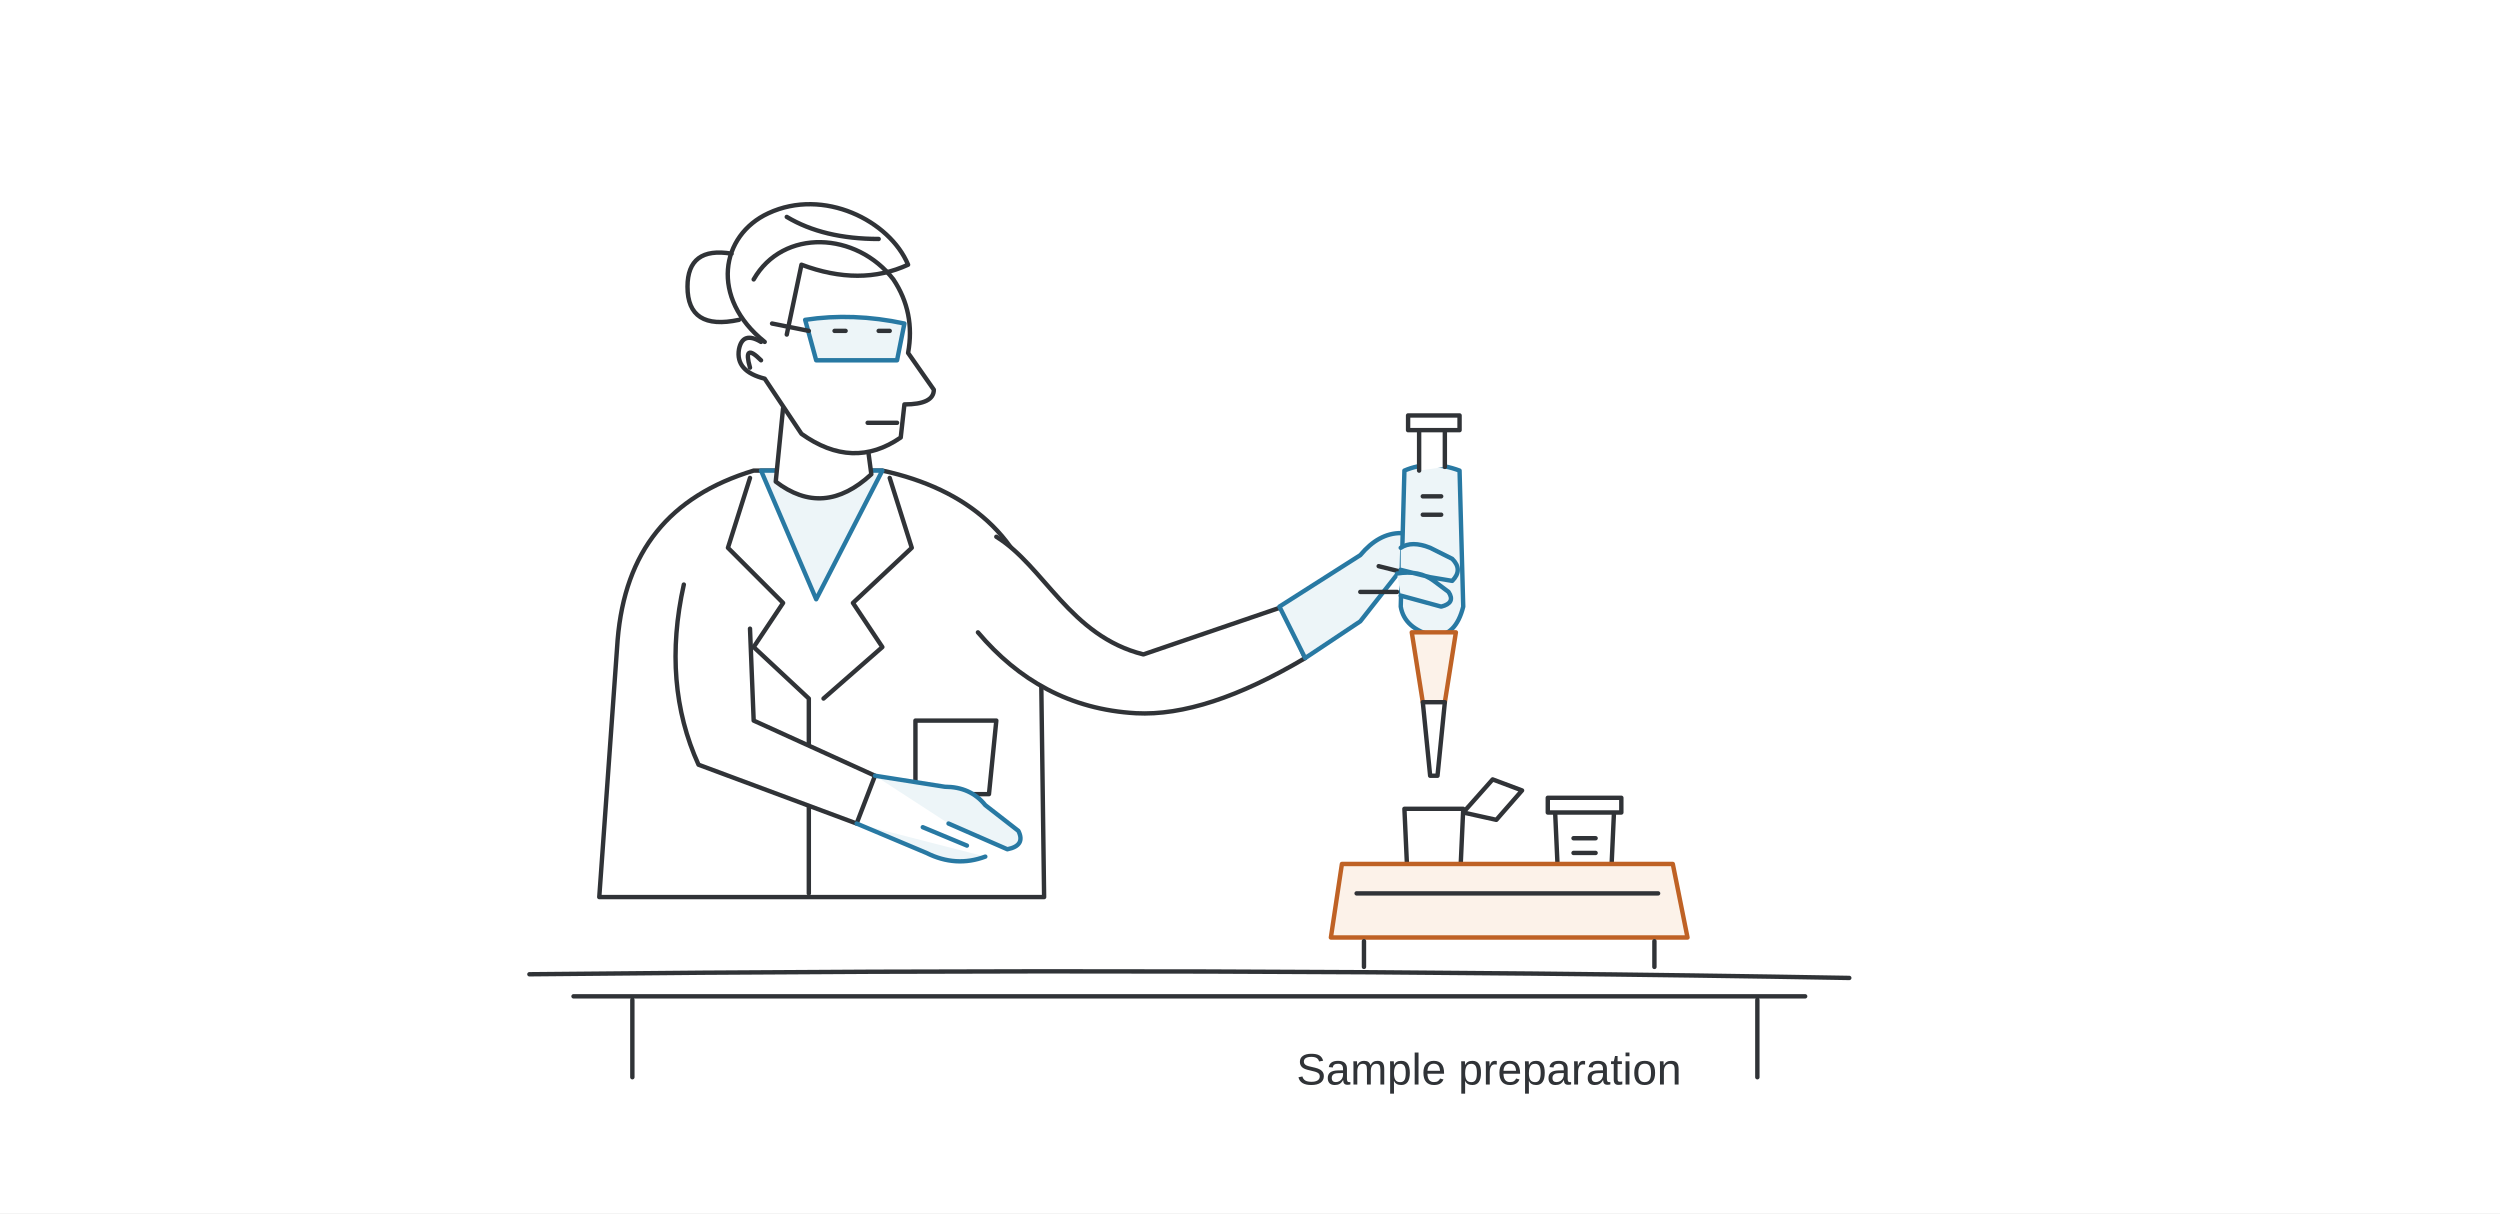
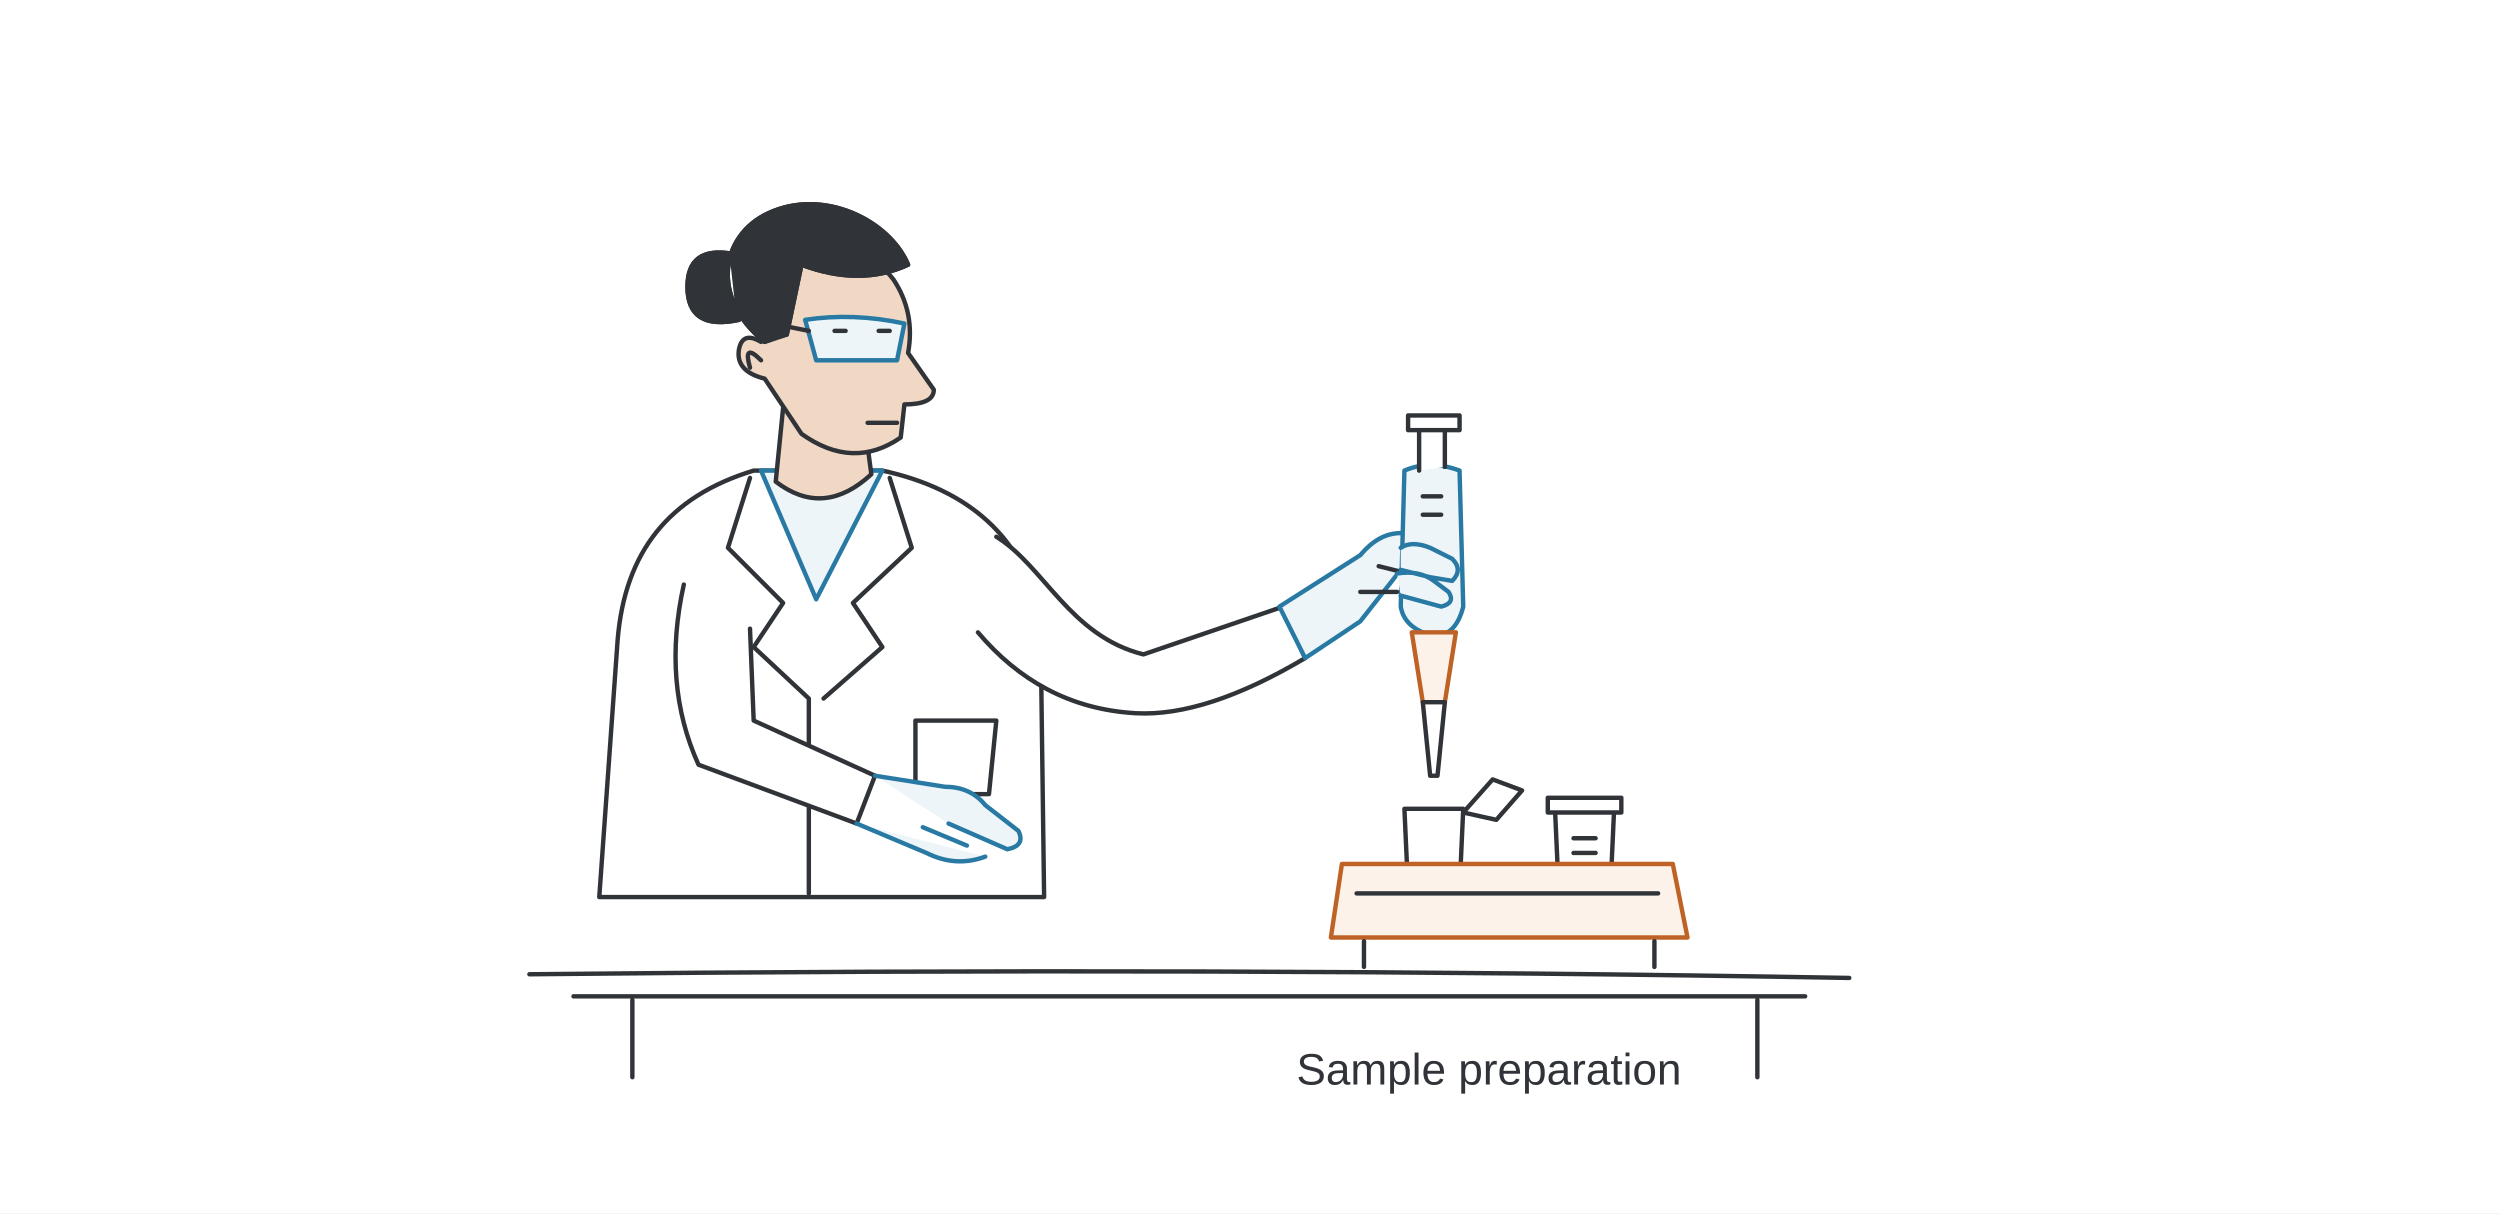
<svg xmlns="http://www.w3.org/2000/svg" width="170mm" height="82.5mm" viewBox="0 0 680 330" role="img" aria-labelledby="title description">
  <rect width="680" height="330" fill="#FFFFFF" />
  <g id="scientist">
    <path class="paper" fill="#FFFFFF" stroke="#303337" stroke-width="1.2" stroke-linecap="round" stroke-linejoin="round" d="M205 128 C182 135 170 150 168 174 L163 244 L284 244 L283 169 C279 146 263 133 240 128 Z" />
    <path class="blue" fill="#EDF5F8" stroke="#2879A3" stroke-width="1.2" stroke-linecap="round" stroke-linejoin="round" d="M207 128 L222 163 L240 128 Z" />
    <path class="line" fill="none" stroke="#303337" stroke-width="1.2" stroke-linecap="round" stroke-linejoin="round" d="M204 130 L198 149 L213 164 L205 176 L220 190 L220 243 M242 130 L248 149 L232 164 L240 176 L224 190 M249 196 L271 196 L269 216 L249 216 Z" />
-     <path class="paper" fill="#FFFFFF" stroke="#303337" stroke-width="1.2" stroke-linecap="round" stroke-linejoin="round" d="M213 111 L211 131 Q224 141 237 129 L235 114" />
-     <path class="paper" fill="#FFFFFF" stroke="#303337" stroke-width="1.2" stroke-linecap="round" stroke-linejoin="round" d="M205 76 C213 62 233 63 243 76 Q249 85 247 96 L254 106 Q254 110 246 110 L245 119 Q232 128 218 118 L208 103 Q200 101 201 95 Q202 90 207 93" />
+     <path class="skin" fill="#F0D8C5" stroke="#303337" stroke-width="1.2" stroke-linecap="round" stroke-linejoin="round" d="M213 111 L211 131 Q224 141 237 129 L235 114" />
+     <path class="skin" fill="#F0D8C5" stroke="#303337" stroke-width="1.2" stroke-linecap="round" stroke-linejoin="round" d="M205 76 C213 62 233 63 243 76 Q249 85 247 96 L254 106 Q254 110 246 110 L245 119 Q232 128 218 118 L208 103 Q200 101 201 95 Q202 90 207 93" />
+     <path id="scientist-hair" class="hair" fill="#303337" stroke="#303337" stroke-width="1.2" stroke-linecap="round" stroke-linejoin="round" d="M208 93 C193 81 196 64 209 58 C224 51 242 60 247 72 Q234 78 218 72 L214 91 Z M199 69 Q187 67 187 78 Q187 90 201 87 Z" />
    <path class="line" fill="none" stroke="#303337" stroke-width="1.2" stroke-linecap="round" stroke-linejoin="round" d="M208 93 C193 81 196 64 209 58 C224 51 242 60 247 72 Q234 78 218 72 L214 91 M199 69 Q187 67 187 78 Q187 90 201 87 M214 59 Q224 65 239 65 M207 98 Q202 93 204 100 M236 115 L244 115" />
    <path class="blue" fill="#EDF5F8" stroke="#2879A3" stroke-width="1.2" stroke-linecap="round" stroke-linejoin="round" d="M219 87 Q232 85 246 88 L244 98 L222 98 Z" />
    <path class="line" fill="none" stroke="#303337" stroke-width="1.2" stroke-linecap="round" stroke-linejoin="round" d="M220 90 L210 88 M227 90 L230 90 M239 90 L242 90" />
    <path class="paper" fill="#FFFFFF" stroke="#303337" stroke-width="1.2" stroke-linecap="round" stroke-linejoin="round" d="M271 146 C284 154 291 173 311 178 L349 165 L355 179 Q328 195 309 194 C291 193 277 185 266 172" />
    <path class="blue" fill="#EDF5F8" stroke="#2879A3" stroke-width="1.2" stroke-linecap="round" stroke-linejoin="round" d="M348 165 L370 151 Q375 145 381 145 L390 148 Q397 151 396 156 L391 159 L381 155 L370 169 L355 179 Z" />
    <path class="line" fill="none" stroke="#303337" stroke-width="1.2" stroke-linecap="round" stroke-linejoin="round" d="M375 154 L383 156 M370 161 L380 161" />
    <path class="paper" fill="#FFFFFF" stroke="#303337" stroke-width="1.2" stroke-linecap="round" stroke-linejoin="round" d="M186 159 Q180 186 190 208 L233 224 L238 211 L205 196 L204 171" />
    <path class="blue" fill="#EDF5F8" stroke="#2879A3" stroke-width="1.2" stroke-linecap="round" stroke-linejoin="round" d="M238 211 L257 214 Q264 214 268 219 L277 226 Q279 230 274 231 L258 224 M233 224 L252 232 Q260 236 268 233 M251 225 L263 230" />
  </g>
  <g id="micropipette">
    <path class="blue" fill="#EDF5F8" stroke="#2879A3" stroke-width="1.2" stroke-linecap="round" stroke-linejoin="round" d="M382 128 Q389 125 397 128 L398 165 Q396 173 390 173 Q382 171 381 165 Z" />
    <path class="paper" fill="#FFFFFF" stroke="#303337" stroke-width="1.2" stroke-linecap="round" stroke-linejoin="round" d="M386 128 L386 117 L393 117 L393 127 M383 113 L397 113 L397 117 L383 117 Z" />
    <path class="orange" fill="#FCF2E9" stroke="#BF6225" stroke-width="1.2" stroke-linecap="round" stroke-linejoin="round" d="M384 172 L396 172 L393 191 L387 191 Z" />
    <path class="paper" fill="#FFFFFF" stroke="#303337" stroke-width="1.2" stroke-linecap="round" stroke-linejoin="round" d="M387 191 L393 191 L391 211 L389 211 Z" />
    <path class="line" fill="none" stroke="#303337" stroke-width="1.2" stroke-linecap="round" stroke-linejoin="round" d="M387 135 L392 135 M387 140 L392 140" />
    <path class="blue" fill="#EDF5F8" stroke="#2879A3" stroke-width="1.2" stroke-linecap="round" stroke-linejoin="round" d="M381 149 Q384 147 389 149 L395 152 Q398 155 395 158 L389 157 L381 155 M380 156 Q386 155 390 158 L394 161 Q396 164 392 165 L381 162" />
  </g>
  <g id="sample-tubes">
    <path class="paper" fill="#FFFFFF" stroke="#303337" stroke-width="1.2" stroke-linecap="round" stroke-linejoin="round" d="M382 220 L398 220 L397 242 L390 251 L383 242 Z M398 221 L406 212 L414 215 L407 223 Z" />
    <path class="blue" fill="#EDF5F8" stroke="#2879A3" stroke-width="1.2" stroke-linecap="round" stroke-linejoin="round" d="M384 237 L396 237 L395 242 L390 248 L385 242 Z" />
    <path class="paper" fill="#FFFFFF" stroke="#303337" stroke-width="1.2" stroke-linecap="round" stroke-linejoin="round" d="M423 221 L439 221 L438 243 L431 252 L424 243 Z M421 217 L441 217 L441 221 L421 221 Z" />
    <path class="line" fill="none" stroke="#303337" stroke-width="1.2" stroke-linecap="round" stroke-linejoin="round" d="M428 228 L434 228 M428 232 L434 232" />
    <path class="orange" fill="#FCF2E9" stroke="#BF6225" stroke-width="1.2" stroke-linecap="round" stroke-linejoin="round" d="M365 235 L455 235 L459 255 L362 255 Z" />
    <path class="line" fill="none" stroke="#303337" stroke-width="1.2" stroke-linecap="round" stroke-linejoin="round" d="M369 243 L451 243 M371 256 L371 263 M450 256 L450 263" />
  </g>
  <g id="bench" class="line" fill="none" stroke="#303337" stroke-width="1.2" stroke-linecap="round" stroke-linejoin="round">
    <path d="M144 265 Q333 263 503 266 M156 271 L491 271 M172 272 L172 293 M478 272 L478 293" />
  </g>
  <text font-family="Arial,Helvetica,sans-serif" font-size="12" fill="#303337" id="activity-label" x="405" y="295" text-anchor="middle">Sample preparation</text>
</svg>
